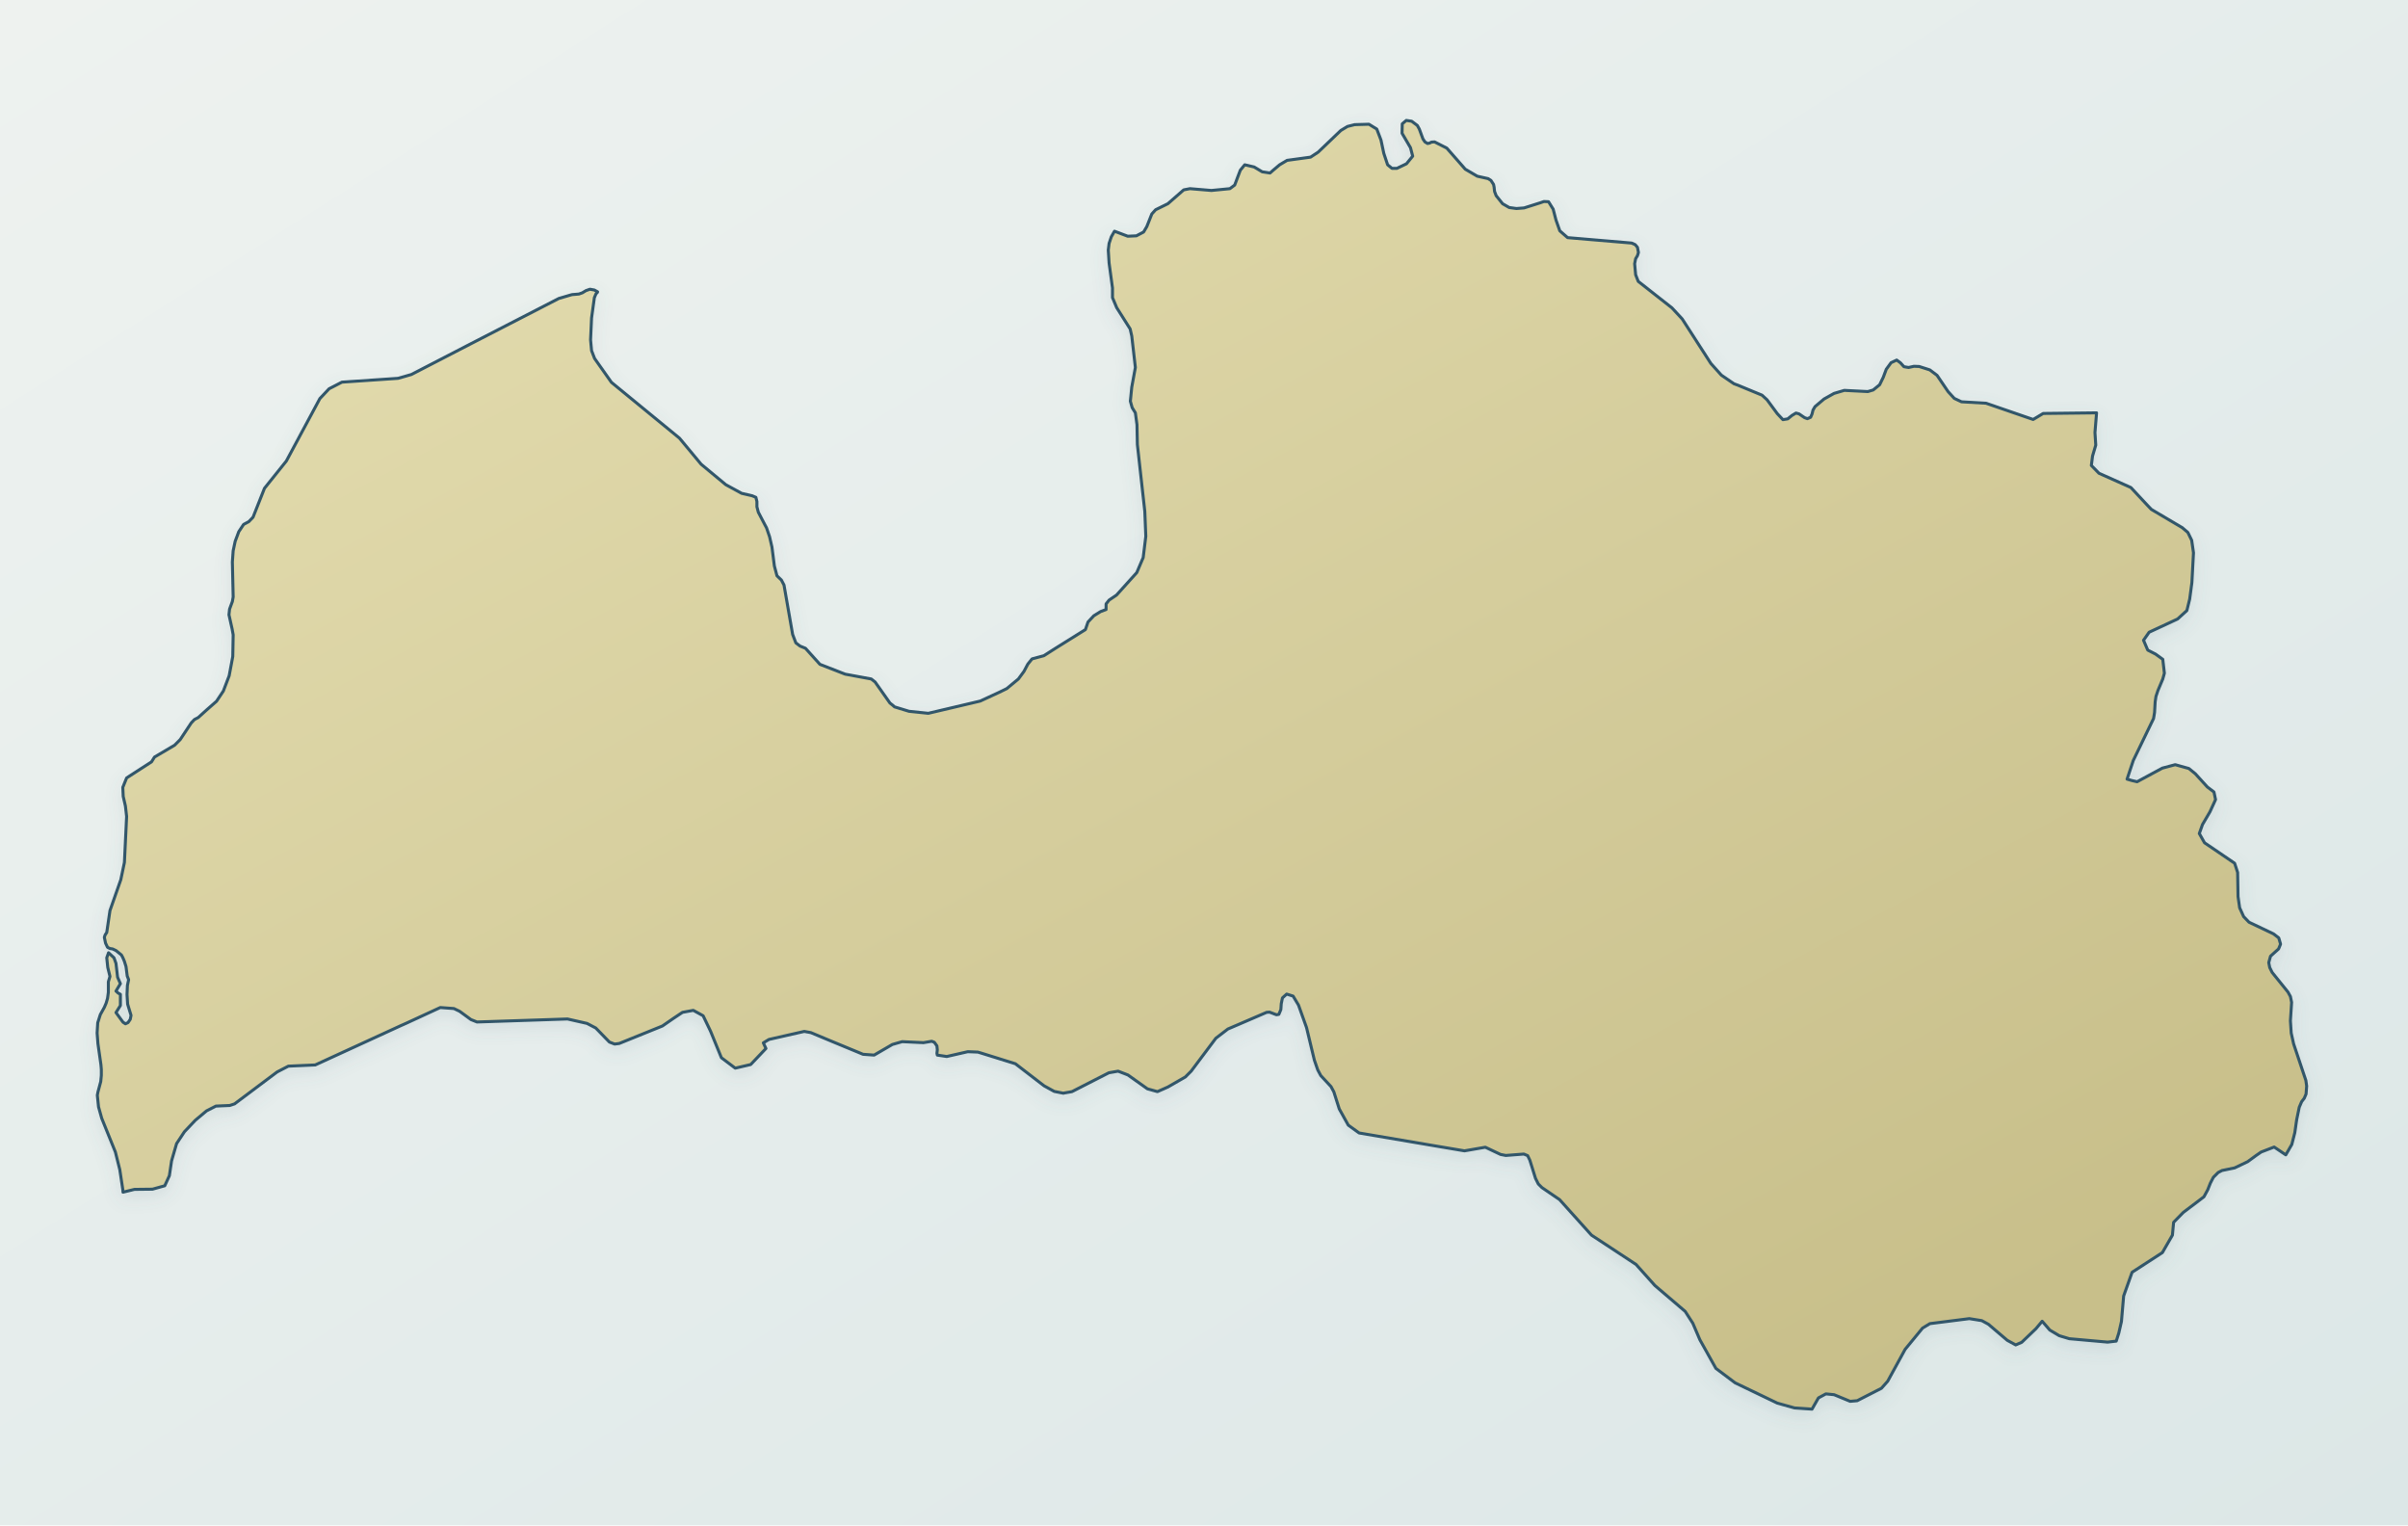
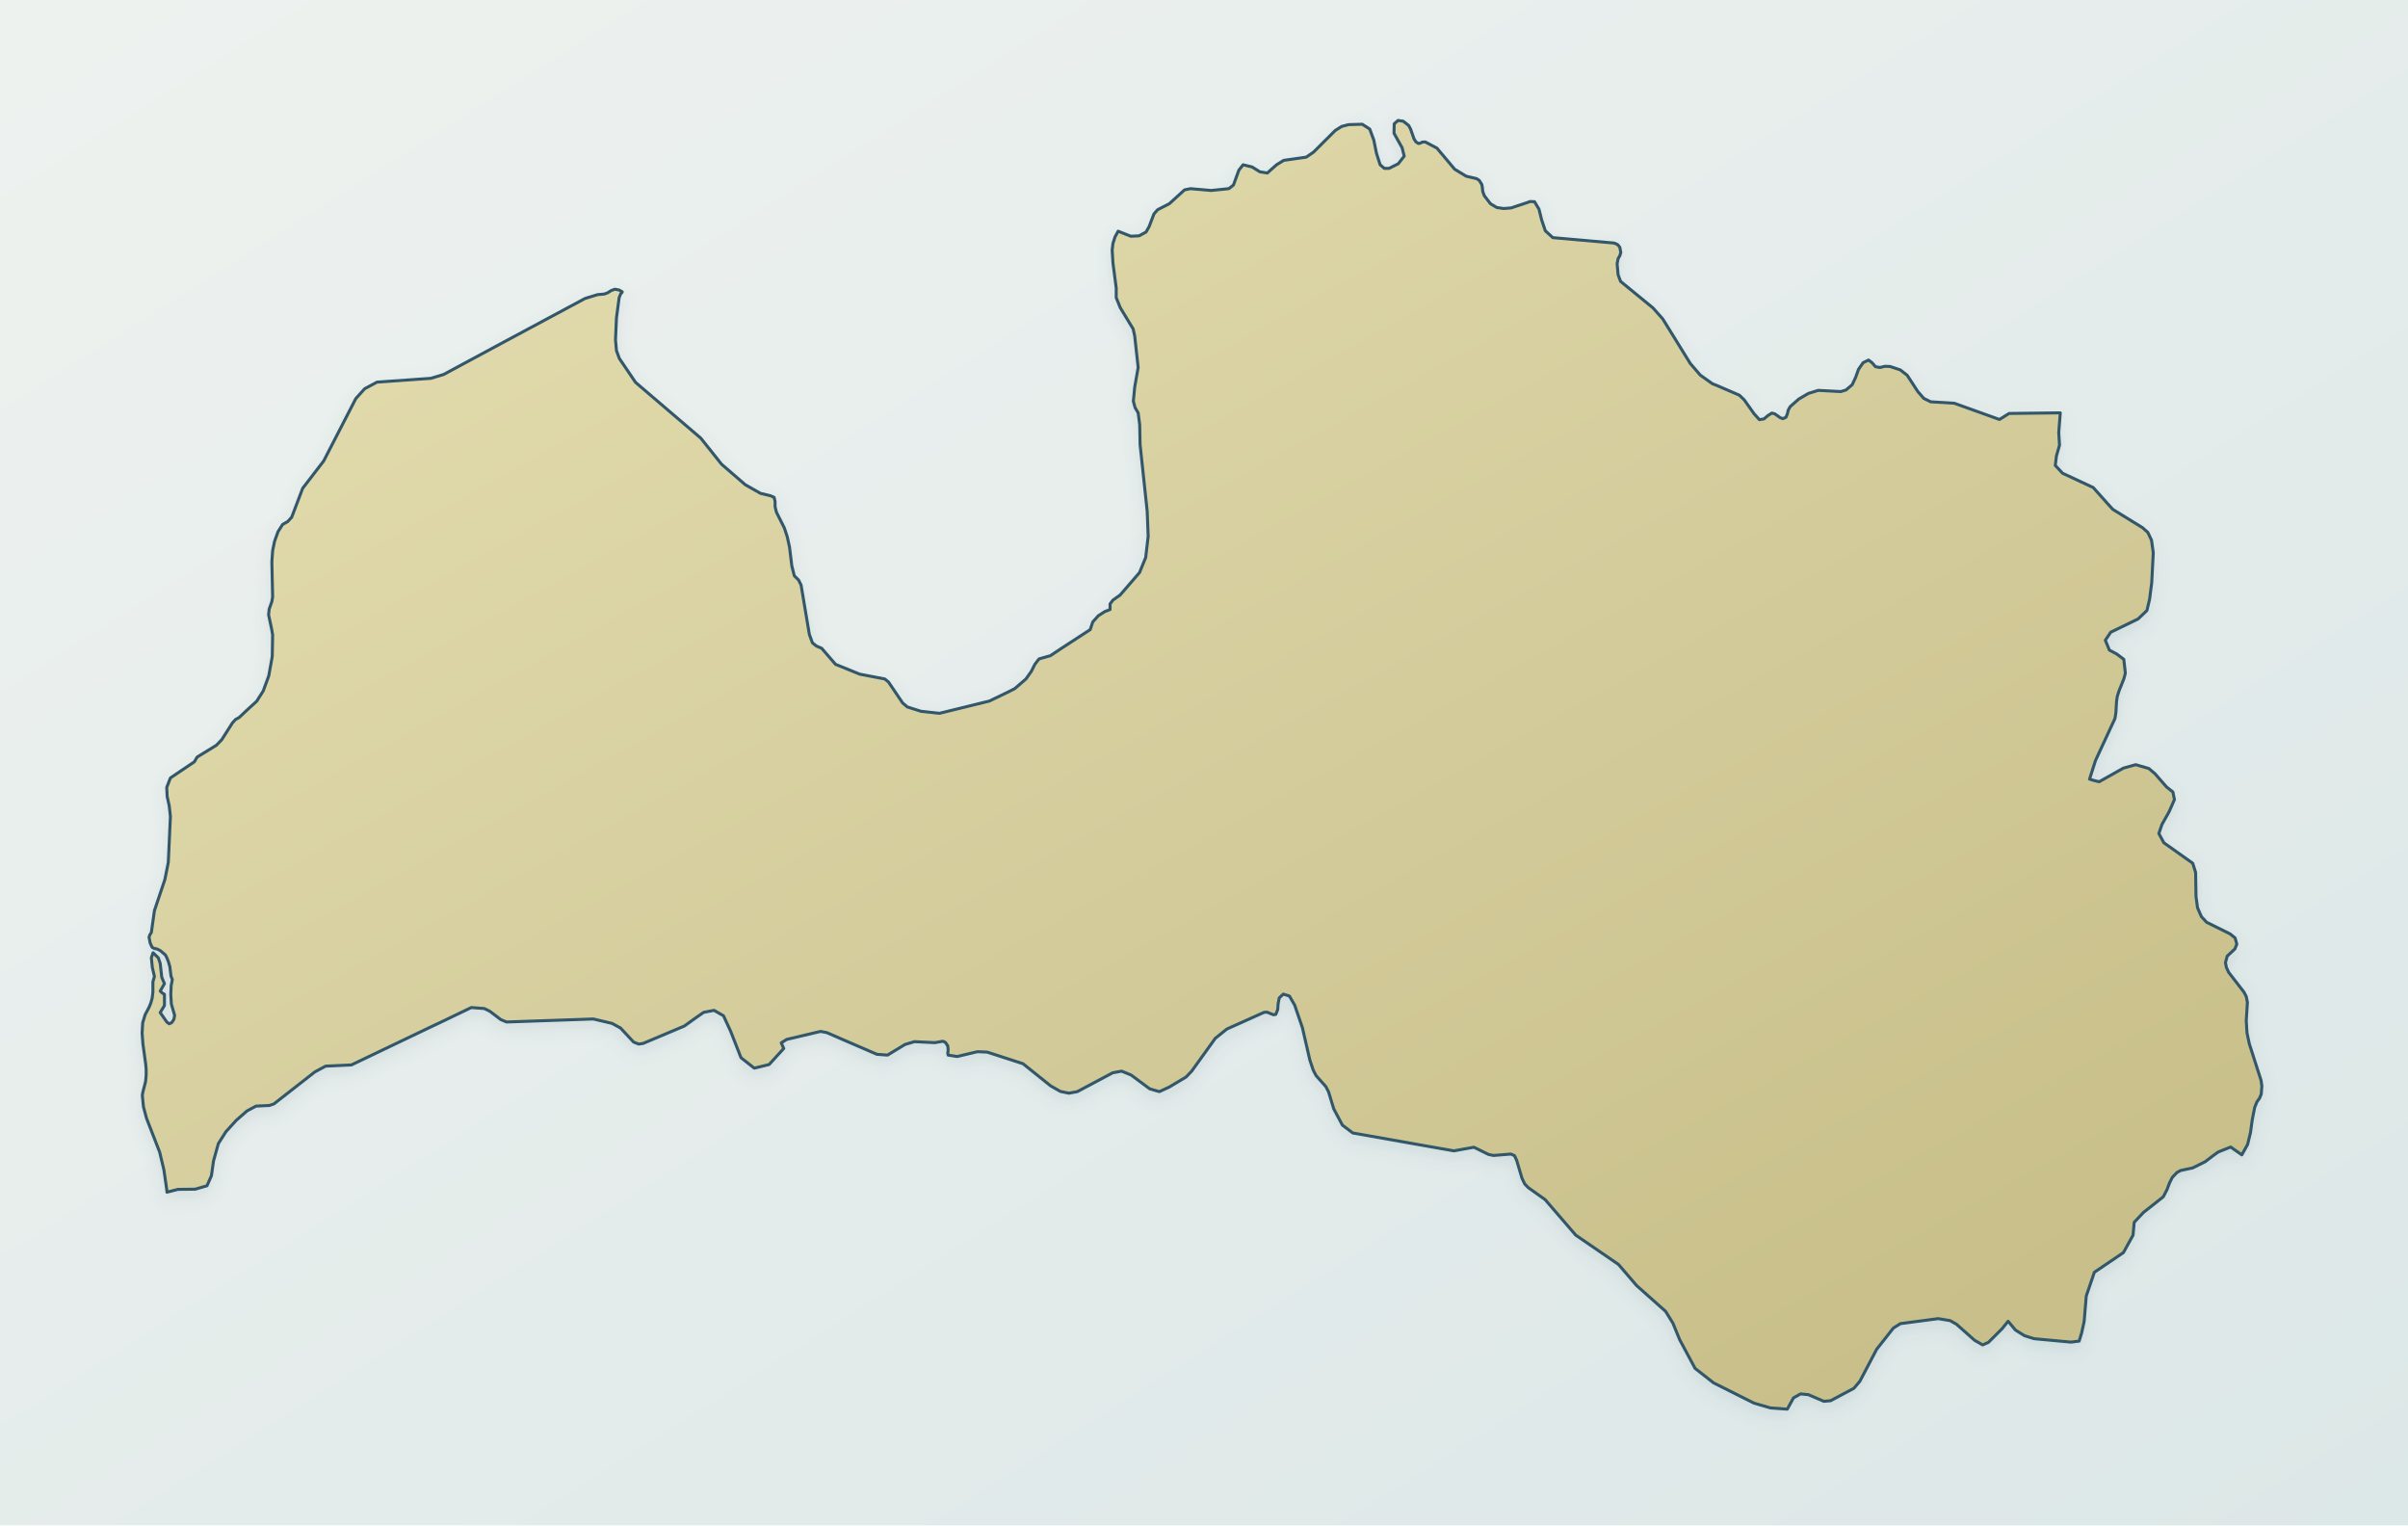
- <svg xmlns="http://www.w3.org/2000/svg" viewBox="0 0 1200 760" role="img" aria-label="Map of Latvia" data-map-style="journey-atlas-map-v1">
+ <svg xmlns="http://www.w3.org/2000/svg" viewBox="0 0 1200 760" role="img" aria-label="Map of Latvia" data-map-style="journey-atlas-map-v1" data-map-projection="local-equirectangular-fit-v1">
  <defs>
    <linearGradient id="sea" x1="0" y1="0" x2="1" y2="1">
      <stop offset="0" stop-color="#eef2ef" />
      <stop offset=".55" stop-color="#e4eceb" />
      <stop offset="1" stop-color="#dce7e7" />
    </linearGradient>
    <linearGradient id="land" x1=".12" y1=".08" x2=".88" y2=".92">
      <stop offset="0" stop-color="#e2dbad" />
      <stop offset=".52" stop-color="#d4cc9b" />
      <stop offset="1" stop-color="#c8bf8a" />
    </linearGradient>
    <filter id="shadow" x="-10%" y="-10%" width="120%" height="120%">
      <feGaussianBlur in="SourceAlpha" stdDeviation="4" result="b" />
      <feOffset in="b" dy="3" result="o" />
      <feColorMatrix in="o" type="matrix" values="0 0 0 0 .12 0 0 0 0 .22 0 0 0 0 .28 0 0 0 .14 0" />
      <feBlend in="SourceGraphic" mode="normal" />
    </filter>
  </defs>
  <rect width="1200" height="760" fill="url(#sea)" />
-   <path d="M 1018.2,206.0 L 1044.8,205.7 L 1044.0,215.5 L 1044.4,221.8 L 1042.8,227.2 L 1042.2,231.9 L 1046.0,235.8 L 1061.9,242.9 L 1070.0,251.6 L 1072.1,253.8 L 1087.5,262.9 L 1090.3,265.3 L 1092.2,269.2 L 1093.1,275.4 L 1092.3,290.3 L 1091.2,298.5 L 1089.8,304.2 L 1085.2,308.4 L 1071.0,315.0 L 1068.2,319.0 L 1070.3,323.9 L 1074.2,325.9 L 1077.8,328.5 L 1078.6,335.4 L 1077.8,338.3 L 1075.4,344.0 L 1074.4,347.0 L 1074.0,349.7 L 1073.7,355.0 L 1073.2,358.0 L 1063.1,378.9 L 1060.0,388.2 L 1062.4,388.9 L 1065.0,389.5 L 1077.6,382.7 L 1084.0,381.0 L 1090.8,382.9 L 1094.0,385.5 L 1100.0,392.1 L 1103.3,394.6 L 1104.1,398.4 L 1101.3,404.5 L 1097.6,410.8 L 1096.0,415.3 L 1098.6,419.9 L 1113.6,430.1 L 1115.1,434.7 L 1115.3,446.7 L 1116.1,452.3 L 1118.1,456.7 L 1120.8,459.5 L 1133.0,465.3 L 1135.6,467.3 L 1136.5,470.4 L 1135.5,472.8 L 1131.5,476.4 L 1130.6,479.6 L 1131.1,482.1 L 1132.3,484.5 L 1140.2,494.3 L 1141.4,496.5 L 1142.0,499.4 L 1141.4,508.6 L 1141.8,514.7 L 1143.0,520.1 L 1149.1,538.3 L 1149.5,541.1 L 1149.2,545.1 L 1148.3,547.2 L 1147.0,548.9 L 1145.8,551.7 L 1144.5,558.0 L 1143.6,564.3 L 1142.1,570.2 L 1139.1,575.4 L 1133.3,571.5 L 1126.8,574.0 L 1124.2,575.8 L 1120.1,578.8 L 1113.6,581.9 L 1107.3,583.2 L 1105.4,584.2 L 1103.0,586.6 L 1101.5,589.5 L 1100.2,592.8 L 1098.3,596.3 L 1088.0,604.1 L 1083.2,609.0 L 1082.6,615.4 L 1077.6,624.1 L 1062.5,633.9 L 1058.3,645.7 L 1057.2,658.4 L 1055.9,664.1 L 1054.6,668.2 L 1050.3,668.7 L 1031.2,667.0 L 1026.2,665.5 L 1021.5,662.7 L 1017.7,658.3 L 1014.6,662.0 L 1007.5,668.8 L 1004.5,670.1 L 1000.3,667.8 L 990.9,659.8 L 987.6,658.0 L 981.4,657.0 L 961.7,659.5 L 961.4,659.7 L 958.1,661.7 L 949.4,672.3 L 940.7,688.2 L 937.6,691.7 L 925.5,697.9 L 922.0,698.2 L 914.0,694.9 L 909.9,694.5 L 906.2,696.5 L 903.0,702.1 L 894.3,701.5 L 885.7,699.1 L 864.7,689.0 L 855.1,681.8 L 847.1,667.5 L 843.6,659.3 L 839.8,653.4 L 824.7,640.5 L 815.3,630.0 L 806.8,624.4 L 793.1,615.4 L 781.6,602.6 L 777.2,597.7 L 768.4,591.7 L 766.6,589.9 L 765.2,587.1 L 762.4,578.1 L 761.3,575.8 L 759.4,575.0 L 750.4,575.7 L 747.8,575.2 L 740.2,571.6 L 729.8,573.4 L 713.8,570.7 L 677.3,564.5 L 671.9,560.6 L 667.4,552.5 L 664.7,544.0 L 663.3,541.4 L 658.2,535.9 L 656.7,533.1 L 655.0,528.2 L 651.1,512.0 L 647.1,500.8 L 644.4,496.3 L 641.2,495.3 L 639.1,497.2 L 638.5,500.1 L 638.3,503.0 L 637.3,505.4 L 636.1,505.6 L 632.7,504.3 L 631.2,504.4 L 617.5,510.3 L 611.9,512.7 L 605.9,517.3 L 593.6,533.7 L 590.7,536.6 L 582.0,541.6 L 576.8,543.9 L 571.8,542.5 L 562.1,535.6 L 557.2,533.7 L 552.6,534.5 L 534.2,543.9 L 530.2,544.6 L 530.0,544.7 L 525.4,543.8 L 520.3,541.0 L 506.0,530.0 L 489.3,524.8 L 487.3,524.2 L 482.3,524.0 L 471.8,526.4 L 467.1,525.7 L 466.9,524.8 L 467.1,523.1 L 466.9,521.1 L 465.6,519.3 L 464.3,518.8 L 460.2,519.5 L 449.6,519.0 L 444.7,520.4 L 435.6,525.7 L 430.1,525.3 L 414.4,518.8 L 404.1,514.5 L 400.8,513.9 L 383.2,517.9 L 380.4,519.6 L 381.7,522.4 L 374.1,530.4 L 366.4,532.2 L 359.5,527.0 L 354.1,513.8 L 350.4,506.1 L 345.5,503.4 L 340.1,504.4 L 335.6,507.4 L 330.1,511.2 L 308.6,519.9 L 306.3,520.2 L 303.7,519.2 L 296.9,512.2 L 292.9,510.1 L 292.5,509.9 L 282.8,507.7 L 237.7,509.2 L 234.7,508.0 L 229.1,503.9 L 226.2,502.5 L 219.4,502.0 L 202.5,509.8 L 199.8,511.0 L 157.1,530.6 L 143.7,531.2 L 138.1,534.1 L 116.9,550.0 L 114.5,550.8 L 107.6,551.1 L 102.9,553.5 L 97.3,558.2 L 91.9,563.9 L 88.0,569.8 L 85.5,578.4 L 84.4,585.8 L 82.1,590.8 L 76.0,592.5 L 67.0,592.6 L 61.3,594.0 L 61.3,593.9 L 61.2,592.7 L 59.7,582.8 L 57.5,574.0 L 50.7,557.2 L 49.1,551.5 L 48.5,545.7 L 48.8,544.1 L 50.2,538.9 L 50.5,535.8 L 50.5,532.9 L 50.3,530.5 L 48.8,520.0 L 48.4,514.7 L 48.7,509.6 L 50.0,505.5 L 52.0,501.9 L 52.9,499.8 L 53.6,497.4 L 54.0,494.4 L 54.0,489.2 L 54.8,486.5 L 53.7,482.0 L 53.2,477.2 L 54.1,474.7 L 56.8,477.2 L 57.8,480.0 L 58.6,486.9 L 60.0,490.1 L 57.8,493.8 L 58.9,494.8 L 60.0,495.4 L 60.0,499.2 L 60.0,501.0 L 57.8,504.5 L 61.3,509.3 L 62.5,510.1 L 63.8,509.5 L 64.9,507.9 L 65.3,505.9 L 63.6,500.3 L 63.3,495.5 L 63.5,491.0 L 64.1,488.1 L 63.4,486.3 L 62.8,481.6 L 62.0,479.0 L 61.2,477.1 L 60.5,475.8 L 57.8,473.6 L 56.1,472.8 L 54.8,472.6 L 53.6,472.0 L 52.6,469.9 L 52.0,467.0 L 52.4,465.8 L 53.2,464.6 L 54.8,453.7 L 60.2,438.3 L 62.0,429.7 L 63.1,406.8 L 62.5,401.6 L 61.4,396.8 L 61.2,392.3 L 63.1,387.6 L 75.5,379.6 L 77.0,377.2 L 87.0,371.3 L 89.8,368.5 L 95.3,360.2 L 96.9,358.5 L 98.8,357.5 L 103.0,353.7 L 107.9,349.4 L 111.3,344.3 L 114.2,336.7 L 116.0,327.1 L 116.2,316.3 L 115.7,313.5 L 114.1,306.3 L 114.4,303.5 L 115.8,299.7 L 116.2,297.4 L 115.8,280.0 L 116.2,274.4 L 117.2,269.7 L 119.0,264.9 L 121.4,261.3 L 124.0,259.9 L 126.1,257.7 L 131.8,243.3 L 142.7,229.7 L 159.4,198.6 L 164.0,193.7 L 170.4,190.4 L 198.4,188.5 L 205.0,186.6 L 234.6,171.3 L 278.5,148.7 L 285.0,146.8 L 288.5,146.5 L 290.2,145.9 L 292.0,144.8 L 294.0,144.1 L 296.2,144.5 L 297.8,145.4 L 297.7,145.7 L 297.0,146.4 L 296.2,148.3 L 294.8,158.4 L 294.3,169.3 L 294.8,174.7 L 296.3,178.6 L 304.7,190.5 L 338.6,218.3 L 349.4,231.3 L 361.7,241.5 L 369.6,245.8 L 374.8,247.0 L 376.7,247.8 L 377.2,249.9 L 377.2,252.5 L 377.9,255.2 L 381.3,261.7 L 382.0,263.0 L 383.5,267.4 L 384.7,272.6 L 385.9,282.0 L 387.2,286.9 L 389.4,289.0 L 390.7,291.5 L 395.0,316.1 L 396.6,320.3 L 398.7,321.9 L 401.4,323.0 L 408.6,331.0 L 421.2,335.9 L 434.2,338.3 L 436.1,339.8 L 443.5,350.3 L 444.9,351.4 L 445.8,352.2 L 453.0,354.4 L 462.6,355.4 L 488.5,349.3 L 497.8,345.0 L 501.7,343.1 L 507.5,338.3 L 510.3,334.5 L 512.2,330.9 L 514.3,328.3 L 520.2,326.7 L 526.0,323.0 L 540.9,313.7 L 542.2,309.9 L 545.1,306.8 L 548.5,304.7 L 551.2,303.7 L 551.2,300.9 L 552.7,299.0 L 556.4,296.5 L 566.5,285.3 L 569.7,277.8 L 571.0,267.2 L 570.5,254.8 L 566.8,221.5 L 566.6,211.6 L 565.8,205.7 L 564.2,203.1 L 563.3,199.9 L 564.0,192.9 L 565.8,183.1 L 564.0,167.4 L 563.2,163.9 L 556.5,153.3 L 554.4,148.3 L 554.4,143.5 L 552.7,131.0 L 552.3,124.6 L 552.7,121.3 L 553.8,118.0 L 555.4,115.2 L 562.0,117.7 L 566.3,117.5 L 569.9,115.6 L 571.5,112.9 L 574.0,106.6 L 575.9,104.5 L 582.0,101.5 L 589.9,94.6 L 593.0,94.0 L 603.7,94.9 L 612.9,94.0 L 615.3,92.2 L 618.1,84.8 L 620.3,82.1 L 625.0,83.2 L 629.0,85.6 L 632.9,86.2 L 634.5,84.8 L 637.7,82.1 L 641.4,79.9 L 653.1,78.3 L 656.9,75.8 L 666.1,67.0 L 668.2,65.0 L 671.5,63.0 L 675.1,62.1 L 682.2,61.9 L 686.1,64.3 L 688.2,69.8 L 689.6,76.4 L 691.5,82.1 L 693.7,83.9 L 696.1,83.9 L 700.9,81.6 L 704.0,77.8 L 702.9,73.6 L 698.7,66.4 L 698.8,61.7 L 700.8,60.0 L 703.5,60.4 L 706.3,62.5 L 707.3,64.3 L 709.1,69.2 L 710.1,70.7 L 711.4,71.5 L 712.4,71.3 L 713.4,70.8 L 714.9,70.7 L 721.0,73.8 L 730.2,84.3 L 736.2,87.8 L 741.6,89.0 L 743.0,89.9 L 744.3,91.9 L 744.6,93.4 L 744.6,93.6 L 744.8,95.4 L 745.6,97.5 L 748.8,101.5 L 752.1,103.4 L 755.7,103.9 L 759.5,103.6 L 767.7,101.0 L 769.4,100.4 L 771.7,100.5 L 774.0,104.2 L 775.4,109.6 L 777.3,115.0 L 781.2,118.4 L 813.1,121.1 L 814.9,121.9 L 816.0,123.2 L 816.5,125.8 L 816.0,127.4 L 815.1,128.9 L 814.6,131.4 L 815.1,136.9 L 816.4,140.2 L 833.2,153.4 L 838.3,158.9 L 852.6,181.1 L 857.8,186.9 L 864.1,191.2 L 866.0,191.9 L 878.1,196.9 L 880.6,199.2 L 885.7,206.1 L 888.5,209.1 L 890.9,208.7 L 893.0,207.0 L 895.0,205.8 L 896.5,206.2 L 899.3,208.1 L 900.7,208.6 L 902.3,207.9 L 903.0,206.3 L 903.5,204.3 L 904.5,202.6 L 909.0,198.8 L 914.0,196.0 L 919.1,194.5 L 930.8,195.1 L 933.5,194.3 L 936.7,191.7 L 938.5,188.0 L 940.0,184.0 L 942.4,180.7 L 945.2,179.4 L 947.1,180.8 L 948.8,182.7 L 951.1,183.1 L 953.8,182.5 L 956.4,182.6 L 961.7,184.3 L 965.3,187.0 L 970.8,195.1 L 973.9,198.5 L 977.5,200.2 L 989.7,200.9 L 1013.2,209.0 L 1018.2,206.0 Z" fill="url(#land)" fill-rule="evenodd" stroke="#31576a" stroke-width="1.5" stroke-linejoin="round" stroke-linecap="round" filter="url(#shadow)" />
+   <path transform="matrix(0.959354 0 0 1 24.388 0.000)" vector-effect="non-scaling-stroke" d="M 1018.2,206.0 L 1044.8,205.7 L 1044.0,215.5 L 1044.4,221.8 L 1042.8,227.2 L 1042.2,231.9 L 1046.0,235.8 L 1061.9,242.9 L 1070.0,251.6 L 1072.1,253.8 L 1087.5,262.9 L 1090.3,265.3 L 1092.2,269.2 L 1093.1,275.4 L 1092.3,290.3 L 1091.2,298.5 L 1089.8,304.2 L 1085.2,308.4 L 1071.0,315.0 L 1068.2,319.0 L 1070.3,323.9 L 1074.2,325.9 L 1077.8,328.5 L 1078.6,335.4 L 1077.8,338.3 L 1075.4,344.0 L 1074.4,347.0 L 1074.0,349.7 L 1073.7,355.0 L 1073.2,358.0 L 1063.1,378.9 L 1060.0,388.2 L 1062.4,388.9 L 1065.0,389.5 L 1077.6,382.7 L 1084.0,381.0 L 1090.8,382.9 L 1094.0,385.5 L 1100.0,392.1 L 1103.3,394.6 L 1104.1,398.4 L 1101.3,404.5 L 1097.6,410.8 L 1096.0,415.3 L 1098.6,419.9 L 1113.6,430.1 L 1115.1,434.7 L 1115.3,446.7 L 1116.1,452.3 L 1118.1,456.7 L 1120.8,459.5 L 1133.0,465.3 L 1135.6,467.3 L 1136.5,470.4 L 1135.5,472.8 L 1131.5,476.4 L 1130.6,479.6 L 1131.1,482.1 L 1132.3,484.5 L 1140.2,494.3 L 1141.4,496.5 L 1142.0,499.4 L 1141.4,508.6 L 1141.8,514.7 L 1143.0,520.1 L 1149.1,538.3 L 1149.5,541.1 L 1149.2,545.1 L 1148.3,547.2 L 1147.0,548.9 L 1145.8,551.7 L 1144.5,558.0 L 1143.6,564.3 L 1142.1,570.2 L 1139.1,575.4 L 1133.3,571.5 L 1126.8,574.0 L 1124.2,575.8 L 1120.1,578.8 L 1113.6,581.9 L 1107.3,583.2 L 1105.4,584.2 L 1103.0,586.6 L 1101.5,589.5 L 1100.2,592.8 L 1098.3,596.3 L 1088.0,604.1 L 1083.2,609.0 L 1082.6,615.4 L 1077.6,624.1 L 1062.5,633.9 L 1058.3,645.7 L 1057.2,658.4 L 1055.9,664.1 L 1054.6,668.2 L 1050.3,668.7 L 1031.2,667.0 L 1026.2,665.5 L 1021.5,662.7 L 1017.7,658.3 L 1014.6,662.0 L 1007.5,668.8 L 1004.5,670.1 L 1000.3,667.8 L 990.9,659.8 L 987.6,658.0 L 981.4,657.0 L 961.7,659.5 L 961.4,659.7 L 958.1,661.7 L 949.4,672.3 L 940.7,688.2 L 937.6,691.7 L 925.5,697.9 L 922.0,698.2 L 914.0,694.9 L 909.9,694.5 L 906.2,696.5 L 903.0,702.1 L 894.3,701.5 L 885.7,699.1 L 864.7,689.0 L 855.1,681.8 L 847.1,667.5 L 843.6,659.3 L 839.8,653.4 L 824.7,640.5 L 815.3,630.0 L 806.8,624.4 L 793.1,615.4 L 781.6,602.6 L 777.2,597.7 L 768.4,591.7 L 766.6,589.9 L 765.2,587.1 L 762.4,578.1 L 761.3,575.8 L 759.4,575.0 L 750.4,575.7 L 747.8,575.2 L 740.2,571.6 L 729.8,573.4 L 713.8,570.7 L 677.3,564.5 L 671.9,560.6 L 667.4,552.5 L 664.7,544.0 L 663.3,541.4 L 658.2,535.9 L 656.7,533.1 L 655.0,528.2 L 651.1,512.0 L 647.1,500.8 L 644.4,496.3 L 641.2,495.3 L 639.1,497.2 L 638.5,500.1 L 638.3,503.0 L 637.3,505.4 L 636.1,505.6 L 632.7,504.3 L 631.2,504.4 L 617.5,510.3 L 611.9,512.7 L 605.9,517.3 L 593.6,533.7 L 590.7,536.6 L 582.0,541.6 L 576.8,543.9 L 571.8,542.5 L 562.1,535.6 L 557.2,533.7 L 552.6,534.5 L 534.2,543.9 L 530.2,544.6 L 530.0,544.7 L 525.4,543.8 L 520.3,541.0 L 506.0,530.0 L 489.3,524.8 L 487.3,524.2 L 482.3,524.0 L 471.8,526.4 L 467.1,525.7 L 466.9,524.8 L 467.1,523.1 L 466.9,521.1 L 465.6,519.3 L 464.3,518.8 L 460.2,519.5 L 449.6,519.0 L 444.7,520.4 L 435.6,525.7 L 430.1,525.3 L 414.4,518.8 L 404.1,514.5 L 400.8,513.9 L 383.2,517.9 L 380.4,519.6 L 381.7,522.4 L 374.1,530.4 L 366.4,532.2 L 359.5,527.0 L 354.1,513.8 L 350.4,506.1 L 345.5,503.4 L 340.1,504.4 L 335.6,507.4 L 330.1,511.2 L 308.6,519.9 L 306.3,520.2 L 303.7,519.2 L 296.9,512.2 L 292.9,510.1 L 292.5,509.9 L 282.8,507.7 L 237.7,509.2 L 234.7,508.0 L 229.1,503.9 L 226.2,502.5 L 219.4,502.0 L 202.5,509.8 L 199.8,511.0 L 157.1,530.6 L 143.7,531.2 L 138.1,534.1 L 116.9,550.0 L 114.5,550.8 L 107.6,551.1 L 102.9,553.5 L 97.3,558.2 L 91.9,563.9 L 88.0,569.8 L 85.5,578.4 L 84.4,585.8 L 82.1,590.8 L 76.0,592.5 L 67.0,592.6 L 61.3,594.0 L 61.3,593.9 L 61.2,592.7 L 59.7,582.8 L 57.5,574.0 L 50.7,557.2 L 49.1,551.5 L 48.5,545.7 L 48.8,544.1 L 50.2,538.9 L 50.5,535.8 L 50.5,532.9 L 50.3,530.5 L 48.8,520.0 L 48.4,514.7 L 48.7,509.6 L 50.0,505.5 L 52.0,501.9 L 52.9,499.8 L 53.6,497.4 L 54.0,494.4 L 54.0,489.2 L 54.8,486.5 L 53.7,482.0 L 53.2,477.2 L 54.1,474.7 L 56.8,477.2 L 57.8,480.0 L 58.6,486.9 L 60.0,490.1 L 57.8,493.8 L 58.9,494.8 L 60.0,495.4 L 60.0,499.2 L 60.0,501.0 L 57.8,504.5 L 61.3,509.3 L 62.5,510.1 L 63.8,509.5 L 64.9,507.9 L 65.3,505.9 L 63.6,500.3 L 63.3,495.5 L 63.5,491.0 L 64.1,488.1 L 63.4,486.3 L 62.8,481.6 L 62.0,479.0 L 61.2,477.1 L 60.5,475.8 L 57.8,473.6 L 56.1,472.8 L 54.8,472.6 L 53.6,472.0 L 52.6,469.9 L 52.0,467.0 L 52.4,465.8 L 53.2,464.6 L 54.8,453.7 L 60.2,438.3 L 62.0,429.7 L 63.1,406.8 L 62.5,401.6 L 61.4,396.8 L 61.2,392.3 L 63.1,387.6 L 75.5,379.6 L 77.0,377.2 L 87.0,371.3 L 89.8,368.5 L 95.3,360.2 L 96.9,358.5 L 98.8,357.5 L 103.0,353.7 L 107.9,349.4 L 111.3,344.3 L 114.2,336.7 L 116.0,327.1 L 116.2,316.3 L 115.7,313.5 L 114.1,306.3 L 114.4,303.5 L 115.8,299.7 L 116.2,297.4 L 115.8,280.0 L 116.2,274.4 L 117.2,269.7 L 119.0,264.9 L 121.4,261.3 L 124.0,259.9 L 126.1,257.7 L 131.8,243.3 L 142.7,229.7 L 159.4,198.6 L 164.0,193.7 L 170.4,190.4 L 198.4,188.5 L 205.0,186.6 L 234.6,171.3 L 278.5,148.7 L 285.0,146.8 L 288.5,146.5 L 290.2,145.9 L 292.0,144.8 L 294.0,144.1 L 296.2,144.5 L 297.8,145.4 L 297.7,145.7 L 297.0,146.4 L 296.2,148.3 L 294.8,158.4 L 294.3,169.3 L 294.8,174.7 L 296.3,178.6 L 304.7,190.5 L 338.6,218.3 L 349.4,231.3 L 361.7,241.5 L 369.6,245.8 L 374.8,247.0 L 376.7,247.8 L 377.2,249.9 L 377.2,252.5 L 377.9,255.2 L 381.3,261.7 L 382.0,263.0 L 383.5,267.4 L 384.7,272.6 L 385.9,282.0 L 387.2,286.9 L 389.4,289.0 L 390.7,291.5 L 395.0,316.1 L 396.6,320.3 L 398.7,321.9 L 401.4,323.0 L 408.6,331.0 L 421.2,335.9 L 434.2,338.3 L 436.1,339.8 L 443.5,350.3 L 444.9,351.4 L 445.8,352.2 L 453.0,354.4 L 462.6,355.4 L 488.5,349.3 L 497.8,345.0 L 501.7,343.1 L 507.5,338.3 L 510.3,334.5 L 512.2,330.9 L 514.3,328.3 L 520.2,326.7 L 526.0,323.0 L 540.9,313.7 L 542.2,309.9 L 545.1,306.8 L 548.5,304.7 L 551.2,303.7 L 551.2,300.9 L 552.7,299.0 L 556.4,296.5 L 566.5,285.3 L 569.7,277.8 L 571.0,267.2 L 570.5,254.8 L 566.8,221.5 L 566.6,211.6 L 565.8,205.7 L 564.2,203.1 L 563.3,199.9 L 564.0,192.9 L 565.8,183.1 L 564.0,167.4 L 563.2,163.9 L 556.5,153.3 L 554.4,148.3 L 554.4,143.5 L 552.7,131.0 L 552.3,124.6 L 552.7,121.3 L 553.8,118.0 L 555.4,115.2 L 562.0,117.7 L 566.3,117.5 L 569.9,115.6 L 571.5,112.9 L 574.0,106.6 L 575.9,104.5 L 582.0,101.5 L 589.9,94.6 L 593.0,94.0 L 603.7,94.9 L 612.9,94.0 L 615.3,92.2 L 618.1,84.8 L 620.3,82.1 L 625.0,83.2 L 629.0,85.6 L 632.9,86.2 L 634.5,84.8 L 637.7,82.1 L 641.4,79.9 L 653.1,78.3 L 656.9,75.8 L 666.1,67.0 L 668.2,65.0 L 671.5,63.0 L 675.1,62.1 L 682.2,61.9 L 686.1,64.3 L 688.2,69.8 L 689.6,76.4 L 691.5,82.1 L 693.7,83.9 L 696.1,83.9 L 700.9,81.6 L 704.0,77.8 L 702.9,73.6 L 698.7,66.4 L 698.8,61.7 L 700.8,60.0 L 703.5,60.4 L 706.3,62.5 L 707.3,64.3 L 709.1,69.2 L 710.1,70.7 L 711.4,71.5 L 712.4,71.3 L 713.4,70.8 L 714.9,70.7 L 721.0,73.8 L 730.2,84.3 L 736.2,87.8 L 741.6,89.0 L 743.0,89.9 L 744.3,91.9 L 744.6,93.4 L 744.6,93.6 L 744.8,95.4 L 745.6,97.5 L 748.8,101.5 L 752.1,103.4 L 755.7,103.9 L 759.5,103.6 L 767.7,101.0 L 769.4,100.4 L 771.7,100.5 L 774.0,104.2 L 775.4,109.6 L 777.3,115.0 L 781.2,118.4 L 813.1,121.1 L 814.9,121.9 L 816.0,123.2 L 816.5,125.8 L 816.0,127.4 L 815.1,128.9 L 814.6,131.4 L 815.1,136.9 L 816.4,140.2 L 833.2,153.4 L 838.3,158.9 L 852.6,181.1 L 857.8,186.9 L 864.1,191.2 L 866.0,191.9 L 878.1,196.9 L 880.6,199.2 L 885.7,206.1 L 888.5,209.1 L 890.9,208.7 L 893.0,207.0 L 895.0,205.8 L 896.5,206.2 L 899.3,208.1 L 900.7,208.6 L 902.3,207.9 L 903.0,206.3 L 903.5,204.3 L 904.5,202.6 L 909.0,198.8 L 914.0,196.0 L 919.1,194.5 L 930.8,195.1 L 933.5,194.3 L 936.7,191.7 L 938.5,188.0 L 940.0,184.0 L 942.4,180.7 L 945.2,179.4 L 947.1,180.8 L 948.8,182.7 L 951.1,183.1 L 953.8,182.5 L 956.4,182.6 L 961.7,184.3 L 965.3,187.0 L 970.8,195.1 L 973.9,198.5 L 977.5,200.2 L 989.7,200.9 L 1013.2,209.0 L 1018.2,206.0 Z" fill="url(#land)" fill-rule="evenodd" stroke="#31576a" stroke-width="1.5" stroke-linejoin="round" stroke-linecap="round" filter="url(#shadow)" />
</svg>
